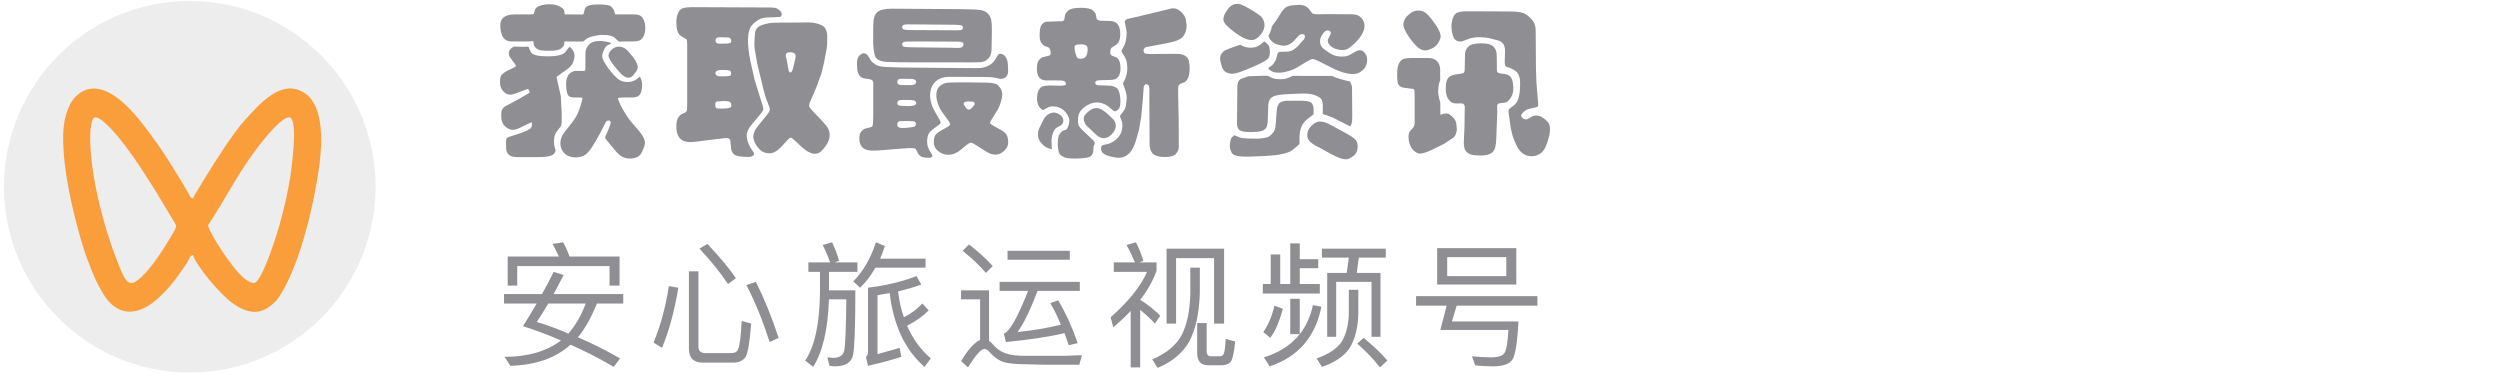
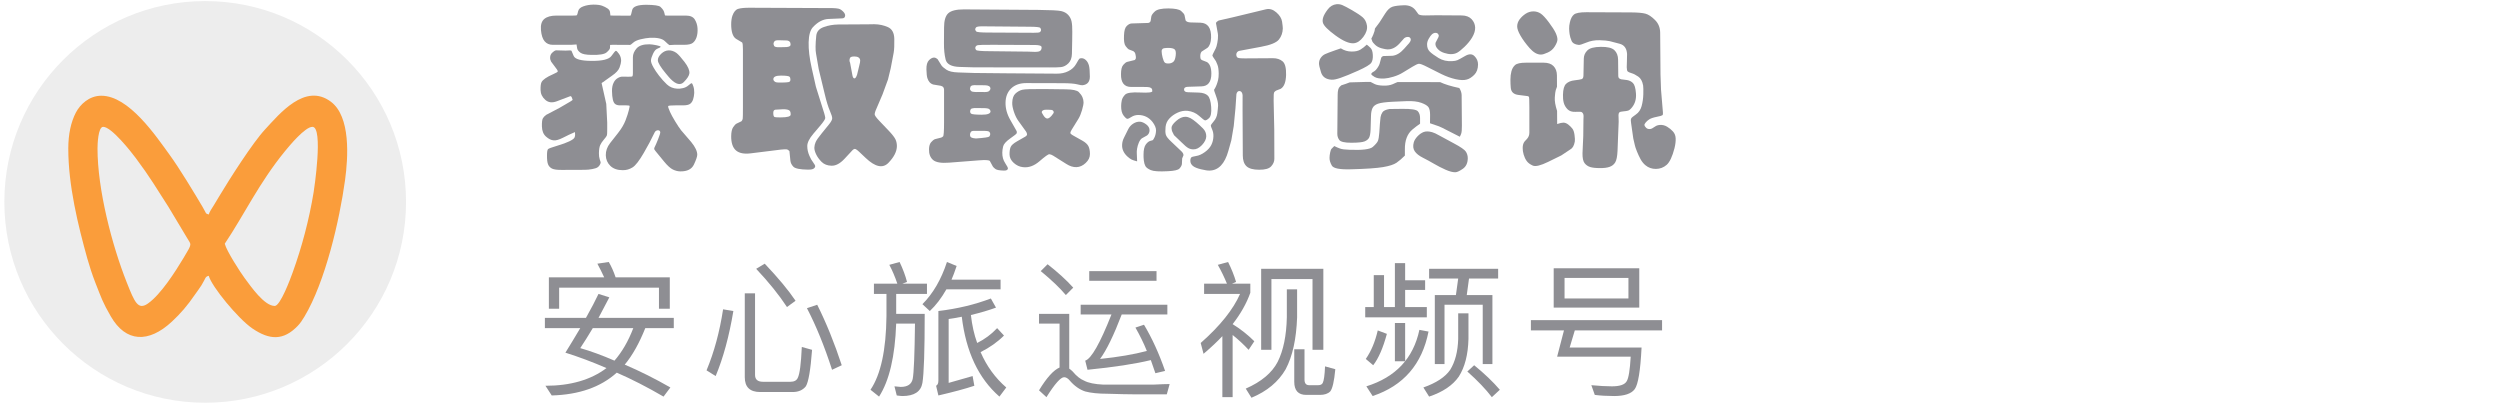
- <svg xmlns="http://www.w3.org/2000/svg" xml:space="preserve" width="400px" height="60px" version="1.1" style="shape-rendering:geometricPrecision; text-rendering:geometricPrecision; image-rendering:optimizeQuality; fill-rule:evenodd; clip-rule:evenodd" viewBox="0 0 400 60">
+ <svg xmlns="http://www.w3.org/2000/svg" xml:space="preserve" width="370" height="60" version="1.1" style="shape-rendering:geometricPrecision; text-rendering:geometricPrecision; image-rendering:optimizeQuality; fill-rule:evenodd; clip-rule:evenodd" viewBox="0 0 370 60">
  <g id="图层_x0020_1">
    <path class="fil0" d="M85.088 19.547c-0.606,0.262 -1.196,0.541 -1.772,0.838 -0.576,0.292 -1.034,0.424 -1.375,0.389 -0.366,-0.027 -0.742,-0.21 -1.13,-0.555 -0.389,-0.349 -0.589,-0.842 -0.607,-1.492 -0.017,-0.646 0.035,-1.061 0.158,-1.244 0.126,-0.184 0.279,-0.345 0.466,-0.48l1.956 -1.026 1.602 -0.934c0.244,-0.144 0.366,-0.24 0.362,-0.284 -0.004,-0.048 -0.044,-0.157 -0.114,-0.323 -0.074,-0.166 -0.157,-0.231 -0.248,-0.196l-1.995 0.755c-0.676,0.253 -1.24,0.183 -1.689,-0.218 -0.454,-0.402 -0.686,-0.886 -0.698,-1.454 -0.014,-0.563 0.034,-0.956 0.148,-1.17 0.092,-0.178 0.279,-0.366 0.563,-0.562 0.279,-0.193 0.655,-0.393 1.126,-0.599 0.467,-0.204 0.703,-0.344 0.707,-0.414 0.005,-0.074 -0.035,-0.175 -0.122,-0.301l-0.856 -1.152c-0.109,-0.206 -0.161,-0.402 -0.152,-0.59 0,-0.279 0.091,-0.515 0.279,-0.707 0.188,-0.192 0.38,-0.318 0.576,-0.38l1.432 0.04c0.519,-0.044 0.811,-0.035 0.873,0.026 0.013,0.026 0.122,0.279 0.323,0.759 0.2,0.485 1.078,0.729 2.627,0.738 1.628,0.018 2.619,-0.231 2.973,-0.738 0.357,-0.506 0.576,-0.759 0.658,-0.755 0.088,0.005 0.236,0.157 0.45,0.454 0.214,0.301 0.319,0.646 0.319,1.039 -0.009,0.253 -0.088,0.581 -0.236,0.982 -0.148,0.401 -0.519,0.803 -1.113,1.209 -0.594,0.406 -0.943,0.655 -1.048,0.746 -0.109,0.097 -0.218,0.175 -0.331,0.232 -0.118,0.061 -0.17,0.113 -0.162,0.153l0.026 0.091 0.664 2.955 0.139 2.759 0 0.999c0.009,0.493 -0.012,0.812 -0.074,0.96 -0.052,0.109 -0.196,0.301 -0.427,0.572 -0.236,0.275 -0.415,0.541 -0.533,0.803 -0.118,0.258 -0.183,0.659 -0.192,1.196 -0.009,0.358 0.035,0.663 0.122,0.925 0.092,0.262 0.136,0.415 0.136,0.467 -0.009,0.092 -0.053,0.21 -0.131,0.349 -0.074,0.144 -0.188,0.262 -0.332,0.358 -0.144,0.101 -0.406,0.184 -0.79,0.258 -0.384,0.074 -0.764,0.109 -1.139,0.109l-3.339 0.013c-0.699,0.009 -1.187,-0.057 -1.471,-0.196 -0.279,-0.144 -0.476,-0.354 -0.585,-0.629 -0.113,-0.275 -0.161,-0.716 -0.157,-1.309 0,-0.537 0.057,-0.856 0.161,-0.947 0.105,-0.096 0.555,-0.258 1.345,-0.494 0.785,-0.235 1.388,-0.453 1.807,-0.659 0.419,-0.205 0.668,-0.384 0.75,-0.536 0.079,-0.153 0.114,-0.324 0.096,-0.511l-0.026 -0.319zm5.727 -17.24l1.955 0.013c0.345,0.009 0.532,0.004 0.563,-0.018 0.035,-0.021 0.109,-0.292 0.227,-0.811 0.113,-0.52 0.812,-0.782 2.091,-0.782 1.191,0.009 1.89,0.114 2.095,0.31 0.205,0.197 0.349,0.363 0.427,0.502 0.083,0.144 0.14,0.301 0.175,0.476 0.035,0.175 0.061,0.271 0.083,0.288 0.022,0.017 0.174,0.022 0.467,0.022l2.632 0c0.633,0 1.065,0.197 1.305,0.589 0.24,0.393 0.375,0.829 0.401,1.305 0.031,0.476 -0.017,0.912 -0.144,1.305 -0.122,0.358 -0.301,0.633 -0.545,0.83 -0.24,0.196 -0.672,0.296 -1.284,0.296l-1.47 0 -0.716 0.04c-0.07,-0.018 -0.297,-0.214 -0.686,-0.59 -0.388,-0.375 -1.125,-0.536 -2.217,-0.488 -0.401,0.026 -0.855,0.1 -1.357,0.218 -0.502,0.122 -0.873,0.292 -1.113,0.51 -0.236,0.223 -0.397,0.332 -0.484,0.324l-2.445 -0.014c-0.314,0 -0.476,0.009 -0.484,0.026l-0.013 0.446c-0.018,0.161 -0.183,0.379 -0.507,0.654 -0.318,0.271 -1.047,0.393 -2.191,0.367 -0.842,-0.004 -1.405,-0.118 -1.689,-0.332 -0.279,-0.214 -0.436,-0.419 -0.471,-0.624l-0.092 -0.589 -0.803 0.052 -2.723 0c-0.502,0 -0.904,-0.174 -1.196,-0.519 -0.297,-0.345 -0.476,-0.899 -0.546,-1.668 -0.065,-0.768 0.1,-1.313 0.502,-1.645 0.397,-0.327 0.987,-0.493 1.763,-0.493l2.453 0c0.358,0 0.559,-0.017 0.603,-0.061 0.043,-0.044 0.104,-0.232 0.179,-0.572 0.078,-0.336 0.336,-0.58 0.781,-0.737 0.441,-0.162 0.938,-0.245 1.484,-0.254 0.563,0 0.986,0.057 1.279,0.162 0.288,0.105 0.55,0.236 0.777,0.384 0.231,0.148 0.362,0.327 0.397,0.532l0.065 0.537c0,0.004 0.158,0.009 0.472,0.009zm2.854 8.507l0 -2.327c0,-0.471 0.183,-0.912 0.55,-1.327 0.367,-0.41 0.991,-0.615 1.877,-0.606 0.284,0.008 0.624,0.052 1.026,0.135 0.397,0.079 0.615,0.153 0.65,0.218 0.035,0.061 -0.14,0.171 -0.524,0.323 -0.214,0.088 -0.41,0.328 -0.594,0.716 -0.183,0.393 -0.288,0.716 -0.31,0.96 -0.021,0.249 0.106,0.611 0.38,1.087 0.188,0.341 0.459,0.747 0.817,1.209 0.357,0.467 0.746,0.895 1.156,1.287 0.415,0.389 0.93,0.603 1.541,0.638 0.231,0.017 0.51,-0.009 0.833,-0.083 0.323,-0.074 0.607,-0.214 0.843,-0.428 0.24,-0.214 0.393,-0.31 0.463,-0.297 0.065,0.018 0.148,0.175 0.24,0.463 0.096,0.288 0.139,0.615 0.13,0.973 -0.017,0.341 -0.074,0.655 -0.166,0.952 -0.096,0.292 -0.244,0.515 -0.449,0.663 -0.205,0.149 -0.554,0.223 -1.047,0.223l-1.113 0c-0.651,0 -1.004,0.035 -1.07,0.096 -0.061,0.065 0.027,0.358 0.262,0.877 0.153,0.349 0.41,0.816 0.764,1.401 0.354,0.585 0.646,1.021 0.873,1.31l1.497 1.741c0.607,0.746 0.903,1.379 0.895,1.89 -0.009,0.292 -0.175,0.773 -0.498,1.453 -0.323,0.677 -0.986,1.013 -1.981,1.004 -0.376,0 -0.751,-0.091 -1.126,-0.275 -0.376,-0.183 -0.812,-0.58 -1.305,-1.183l-1.227 -1.497c-0.162,-0.187 -0.24,-0.323 -0.236,-0.41 0.005,-0.083 0.044,-0.201 0.127,-0.349 0.083,-0.153 0.231,-0.502 0.454,-1.056 0.222,-0.555 0.327,-0.899 0.318,-1.035 -0.026,-0.179 -0.139,-0.275 -0.344,-0.283 -0.066,0 -0.157,0.026 -0.275,0.078 -0.114,0.048 -0.275,0.314 -0.485,0.786 -0.209,0.471 -0.65,1.296 -1.322,2.466 -0.677,1.174 -1.236,1.898 -1.685,2.174 -0.445,0.279 -0.93,0.414 -1.449,0.405 -0.777,0 -1.384,-0.213 -1.824,-0.633 -0.437,-0.423 -0.664,-0.951 -0.677,-1.579 -0.013,-0.634 0.201,-1.227 0.633,-1.79l1.178 -1.497c0.511,-0.651 0.882,-1.275 1.113,-1.881 0.227,-0.603 0.389,-1.091 0.476,-1.463 0.092,-0.37 0.135,-0.589 0.131,-0.654 -0.004,-0.061 -0.17,-0.096 -0.493,-0.096l-0.934 0c-0.271,0 -0.498,-0.053 -0.672,-0.166 -0.175,-0.109 -0.301,-0.332 -0.385,-0.668 -0.078,-0.34 -0.122,-0.764 -0.13,-1.274 -0.009,-0.511 0.078,-0.943 0.266,-1.292 0.135,-0.271 0.327,-0.48 0.567,-0.624 0.245,-0.149 0.472,-0.223 0.686,-0.227 0.214,-0.005 0.506,0 0.881,0.013 0.375,0.013 0.585,-0.013 0.629,-0.074 0.043,-0.066 0.065,-0.223 0.065,-0.467zm3.693 -1.921c0,-0.305 0.165,-0.62 0.497,-0.938 0.336,-0.319 0.698,-0.485 1.096,-0.498 0.397,-0.013 0.781,0.114 1.156,0.376 0.284,0.214 0.681,0.663 1.205,1.344 0.519,0.681 0.755,1.239 0.715,1.671 -0.043,0.354 -0.318,0.782 -0.82,1.293 -0.502,0.514 -1.157,0.362 -1.955,-0.446 -0.096,-0.087 -0.332,-0.362 -0.716,-0.825 -0.384,-0.467 -0.681,-0.864 -0.882,-1.2 -0.205,-0.34 -0.305,-0.598 -0.296,-0.777z" fill="#8E8E93" />
    <path id="1" class="fil0" d="M120.852 13.153l1.135 3.618c0.087,0.288 0.135,0.515 0.152,0.677 0.018,0.161 -0.244,0.563 -0.79,1.204l-0.986 1.161c-0.589,0.699 -0.881,1.297 -0.886,1.786 -0.004,0.488 0.101,0.981 0.323,1.475 0.153,0.366 0.336,0.689 0.55,0.964 0.214,0.28 0.314,0.476 0.297,0.599 -0.07,0.331 -0.419,0.488 -1.052,0.471 -1.183,-0.018 -1.908,-0.162 -2.174,-0.433 -0.262,-0.274 -0.41,-0.571 -0.445,-0.898l-0.14 -1.419c-0.139,-0.153 -0.279,-0.236 -0.432,-0.253 -0.148,-0.018 -0.423,-0.005 -0.824,0.035l-4.435 0.55c-0.991,0.131 -1.728,-0.009 -2.213,-0.419 -0.484,-0.411 -0.724,-1.118 -0.716,-2.126 0.009,-0.602 0.105,-1.043 0.288,-1.313 0.184,-0.276 0.35,-0.454 0.507,-0.538l0.728 -0.349c0.101,-0.109 0.162,-0.235 0.184,-0.379 0.022,-0.149 0.03,-0.694 0.03,-1.637l0 -8.646c0,-0.546 -0.034,-0.877 -0.113,-0.995l-0.921 -0.55c-0.24,-0.162 -0.415,-0.428 -0.532,-0.795 -0.114,-0.366 -0.171,-0.807 -0.171,-1.322 0,-0.515 0.062,-0.947 0.179,-1.288 0.205,-0.576 0.494,-0.921 0.869,-1.026 0.375,-0.109 0.917,-0.161 1.624,-0.161l12.316 0.052c0.376,0.009 0.668,0.035 0.886,0.083 0.219,0.044 0.441,0.184 0.673,0.406 0.231,0.227 0.336,0.441 0.318,0.646 -0.026,0.249 -0.166,0.375 -0.419,0.384l-2.086 0.092c-0.358,0.017 -0.729,0.118 -1.104,0.305 -0.38,0.188 -0.768,0.489 -1.161,0.908 -0.389,0.419 -0.603,1.161 -0.633,2.23 -0.026,1.07 0.122,2.345 0.454,3.82l0.615 2.736 0.105 0.345zm-6.407 3.632c0.008,0.322 0.078,0.506 0.218,0.541 0.135,0.039 0.436,0.056 0.903,0.048 0.965,0 1.449,-0.14 1.454,-0.411 0.004,-0.274 -0.044,-0.467 -0.149,-0.576 -0.152,-0.152 -0.484,-0.227 -0.995,-0.218 -0.519,0.018 -0.894,0.039 -1.121,0.066 -0.223,0.026 -0.328,0.209 -0.31,0.55zm0.013 -5.09c-0.009,0.035 0,0.092 0.03,0.179 0.031,0.083 0.109,0.166 0.245,0.249 0.131,0.083 0.454,0.114 0.964,0.096 0.511,-0.009 0.851,-0.03 1.022,-0.07 0.17,-0.039 0.257,-0.152 0.262,-0.345 0.004,-0.192 -0.035,-0.34 -0.123,-0.44 -0.1,-0.114 -0.524,-0.171 -1.266,-0.175 -0.741,-0.004 -1.117,0.166 -1.134,0.506zm0.022 -5.229c-0.005,0.057 0.021,0.166 0.087,0.319 0.061,0.153 0.34,0.223 0.833,0.205l1.013 -0.026c0.393,-0.035 0.589,-0.148 0.594,-0.345 0.004,-0.196 -0.04,-0.345 -0.136,-0.449 -0.126,-0.127 -0.301,-0.188 -0.528,-0.184 -0.227,0.005 -0.55,-0.004 -0.964,-0.026 -0.419,-0.022 -0.672,0.031 -0.764,0.162 -0.087,0.126 -0.135,0.24 -0.135,0.344zm16.14 7.49l-1.039 2.431c-0.065,0.162 -0.109,0.328 -0.131,0.498 -0.022,0.17 0.227,0.524 0.747,1.06l1.37 1.436c0.511,0.546 0.834,0.965 0.969,1.258 0.135,0.296 0.205,0.624 0.205,0.99 -0.009,0.795 -0.428,1.619 -1.257,2.475 -0.834,0.855 -1.955,0.611 -3.37,-0.733l-0.96 -0.908c-0.323,-0.301 -0.545,-0.441 -0.659,-0.424 -0.113,0.018 -0.218,0.079 -0.314,0.179l-1.213 1.305c-0.642,0.681 -1.27,1.017 -1.894,1.004 -0.62,-0.013 -1.118,-0.205 -1.485,-0.576 -0.366,-0.371 -0.637,-0.751 -0.816,-1.139 -0.179,-0.388 -0.261,-0.716 -0.248,-0.982 0.013,-0.271 0.078,-0.541 0.196,-0.812 0.122,-0.275 0.415,-0.698 0.882,-1.266l1.1 -1.357c0.301,-0.375 0.453,-0.663 0.462,-0.869 0.009,-0.205 -0.109,-0.585 -0.353,-1.143 -0.24,-0.559 -0.489,-1.353 -0.733,-2.388l-0.908 -3.757 -0.398 -2.301c-0.052,-0.257 -0.074,-0.606 -0.069,-1.043 0.004,-0.44 0.039,-0.969 0.1,-1.593 0.065,-0.624 0.432,-1.056 1.109,-1.296 0.672,-0.245 1.401,-0.371 2.186,-0.38l4.387 -0.026 0.763 -0.013c0.044,0 0.105,0 0.179,0 0.699,0.009 1.358,0.153 1.978,0.423 0.619,0.275 0.934,0.856 0.951,1.755 0.017,0.894 -0.013,1.562 -0.087,2.003l-0.437 2.305 -0.41 1.689 -0.803 2.195zm-4.81 -4.679l0.345 1.855c0.052,0.297 0.148,0.459 0.288,0.472 0.14,0.017 0.275,-0.166 0.406,-0.55l0.305 -1.266c0.118,-0.432 0.171,-0.729 0.153,-0.882 -0.052,-0.367 -0.345,-0.55 -0.882,-0.55 -0.34,0.009 -0.541,0.07 -0.602,0.188 -0.061,0.113 -0.092,0.227 -0.096,0.336 -0.004,0.113 0.009,0.205 0.031,0.275 0.026,0.074 0.043,0.114 0.052,0.122z" fill="#8E8E93" />
    <path id="2" class="fil0" d="M148.89 10.848l7.516 0.053c0.633,0.009 1.205,-0.113 1.715,-0.371 0.511,-0.253 0.895,-0.611 1.153,-1.074 0.253,-0.458 0.414,-0.715 0.475,-0.768 0.066,-0.048 0.184,-0.074 0.354,-0.074 0.222,0.009 0.432,0.109 0.628,0.301 0.197,0.192 0.336,0.445 0.428,0.764 0.088,0.323 0.136,0.869 0.14,1.645 0.004,0.777 -0.358,1.205 -1.083,1.292 -0.109,0.018 -0.371,-0.031 -0.785,-0.135 -0.411,-0.105 -1.126,-0.166 -2.139,-0.17l-5.412 -0.014c-0.93,0 -1.667,0.258 -2.213,0.778 -0.546,0.519 -0.829,1.217 -0.847,2.09 -0.021,0.873 0.219,1.746 0.721,2.615l0.894 1.575c0.035,0.066 0.053,0.135 0.057,0.205 0.004,0.066 -0.017,0.149 -0.07,0.24 -0.026,0.044 -0.336,0.28 -0.938,0.712 -0.603,0.432 -0.943,0.82 -1.022,1.17 -0.082,0.349 -0.122,0.65 -0.122,0.908 -0.008,0.597 0.136,1.117 0.432,1.557 0.301,0.446 0.433,0.721 0.397,0.834 -0.065,0.196 -0.27,0.284 -0.61,0.266 -0.625,-0.017 -1.031,-0.091 -1.223,-0.226 -0.192,-0.14 -0.322,-0.262 -0.392,-0.372l-0.459 -0.846c-0.17,-0.118 -0.698,-0.144 -1.584,-0.074l-4.426 0.344c-1.161,0.092 -1.951,-0.035 -2.374,-0.392 -0.419,-0.354 -0.624,-0.887 -0.607,-1.602 0.009,-0.446 0.109,-0.782 0.297,-1.013 0.188,-0.227 0.384,-0.389 0.585,-0.471l0.921 -0.232c0.087,-0.034 0.179,-0.091 0.275,-0.17 0.1,-0.083 0.148,-0.781 0.148,-2.091l0 -2.496c0,-1.388 0,-2.165 0,-2.331 0,-0.166 -0.048,-0.301 -0.14,-0.406 -0.078,-0.074 -0.2,-0.135 -0.37,-0.178l-1.087 -0.18c-0.232,-0.074 -0.415,-0.192 -0.55,-0.349 -0.136,-0.157 -0.244,-0.358 -0.319,-0.593 -0.079,-0.24 -0.127,-0.677 -0.144,-1.305 -0.013,-0.633 0.113,-1.083 0.384,-1.358 0.275,-0.27 0.533,-0.401 0.781,-0.384 0.171,0.017 0.332,0.096 0.485,0.231l0.589 0.948c0.113,0.161 0.349,0.366 0.712,0.611 0.362,0.248 0.947,0.384 1.758,0.41l2.314 0.078 4.757 0.048zm-3.299 8.52l-1.458 0c-0.223,0 -0.371,0.053 -0.45,0.166 -0.074,0.109 -0.117,0.24 -0.126,0.397 -0.009,0.153 0.039,0.275 0.139,0.371 0.053,0.057 0.175,0.105 0.367,0.144 0.192,0.039 0.319,0.053 0.375,0.048 1.227,-0.087 1.886,-0.183 1.977,-0.288 0.088,-0.109 0.136,-0.227 0.14,-0.353 0.005,-0.127 -0.039,-0.24 -0.135,-0.341 -0.092,-0.096 -0.371,-0.144 -0.829,-0.144zm-2.021 -6.307c-0.009,0.018 -0.013,0.066 -0.009,0.136 0.005,0.074 0.065,0.17 0.179,0.288 0.118,0.118 0.563,0.161 1.34,0.126l0.65 0.013c0.349,0 0.581,-0.056 0.69,-0.179 0.113,-0.117 0.166,-0.231 0.166,-0.344 -0.018,-0.314 -0.293,-0.476 -0.829,-0.485 -0.018,0 -0.044,0 -0.079,0.005 -0.031,0.004 -0.057,0.004 -0.074,-0.005l-1.406 -0.013c-0.222,0.009 -0.375,0.044 -0.462,0.109 -0.088,0.061 -0.14,0.179 -0.166,0.349zm0.013 3.378c-0.017,0.154 0.026,0.28 0.135,0.376 0.105,0.1 0.616,0.153 1.528,0.162 0.912,0.008 1.362,-0.162 1.353,-0.511 -0.009,-0.096 -0.061,-0.192 -0.166,-0.297 -0.1,-0.1 -0.367,-0.157 -0.79,-0.166l-1.436 -0.013c-0.288,0.026 -0.463,0.083 -0.524,0.166 -0.057,0.087 -0.091,0.179 -0.1,0.283zm0.576 -6.472l-2.126 -0.061c-1.217,-0.035 -1.911,-0.402 -2.081,-1.096 -0.171,-0.694 -0.254,-1.492 -0.245,-2.396l0.013 -2.326c0,-1.043 0.21,-1.75 0.629,-2.13 0.414,-0.38 1.182,-0.568 2.3,-0.568l10.972 0.075c1.847,0.017 2.99,0.074 3.427,0.174 0.432,0.096 0.781,0.288 1.043,0.567 0.257,0.284 0.427,0.607 0.502,0.978 0.078,0.371 0.113,0.891 0.105,1.554l-0.014 1.305 -0.039 1.929c-0.017,0.607 -0.192,1.074 -0.524,1.401 -0.331,0.328 -0.702,0.515 -1.104,0.559 -0.406,0.039 -0.947,0.057 -1.619,0.048l-11.239 -0.013zm2.248 -2.392l5.744 0.066c0.187,0.008 0.502,0.021 0.951,0.034 0.449,0.009 0.738,-0.043 0.869,-0.17 0.135,-0.122 0.196,-0.292 0.187,-0.511 -0.008,-0.218 -0.327,-0.327 -0.96,-0.336l-6.268 -0.026c-1.335,0 -2.073,0.018 -2.208,0.048 -0.14,0.035 -0.236,0.088 -0.288,0.162 -0.057,0.074 -0.087,0.157 -0.092,0.257 -0.004,0.096 0.04,0.201 0.131,0.306 0.088,0.105 0.734,0.166 1.934,0.17zm-0.114 -2.758l6.687 0.034c0.537,0.009 0.855,-0.03 0.951,-0.117 0.101,-0.092 0.149,-0.192 0.144,-0.301 -0.004,-0.114 -0.048,-0.214 -0.122,-0.315 -0.078,-0.096 -0.572,-0.153 -1.484,-0.161l-7.097 -0.061c-0.528,0 -0.833,0.052 -0.921,0.165 -0.083,0.11 -0.126,0.21 -0.122,0.293 0.005,0.087 0.057,0.183 0.153,0.297 0.1,0.109 0.703,0.166 1.811,0.166zm4.26 16.083l1.161 -0.663c0.196,-0.109 0.292,-0.232 0.288,-0.358 -0.004,-0.127 -0.052,-0.266 -0.148,-0.41l-1.1 -1.524c-0.271,-0.366 -0.502,-0.824 -0.69,-1.383 -0.187,-0.559 -0.27,-1.017 -0.253,-1.375 0.018,-0.624 0.179,-1.074 0.485,-1.349 0.305,-0.279 0.637,-0.462 0.99,-0.55 0.354,-0.091 1.449,-0.126 3.283,-0.109l3.168 0.04c1.021,0.013 1.663,0.152 1.921,0.405 0.253,0.258 0.436,0.507 0.541,0.756 0.105,0.248 0.161,0.497 0.166,0.75 0.004,0.249 -0.07,0.637 -0.223,1.161 -0.153,0.524 -0.327,0.947 -0.524,1.275l-1.012 1.636c-0.127,0.21 -0.192,0.371 -0.197,0.472 -0.004,0.1 0.175,0.253 0.541,0.449l1.231 0.69c0.441,0.244 0.738,0.515 0.895,0.803 0.153,0.292 0.231,0.681 0.236,1.17 0.004,0.493 -0.205,0.934 -0.629,1.331 -0.419,0.397 -0.873,0.602 -1.361,0.62 -0.485,0.017 -0.987,-0.14 -1.506,-0.472l-1.947 -1.226c-0.213,-0.131 -0.397,-0.201 -0.563,-0.214 -0.161,-0.013 -0.646,0.332 -1.449,1.03 -0.807,0.698 -1.632,0.995 -2.475,0.882 -0.484,-0.052 -0.934,-0.258 -1.344,-0.624 -0.406,-0.367 -0.615,-0.782 -0.624,-1.235 -0.009,-0.459 0.043,-0.826 0.153,-1.1 0.109,-0.28 0.44,-0.568 0.986,-0.878zm3.618 -4.307c-0.008,0.034 0.075,0.192 0.254,0.48 0.179,0.283 0.357,0.44 0.536,0.466 0.179,0.027 0.397,-0.104 0.655,-0.392 0.253,-0.284 0.367,-0.476 0.336,-0.581 -0.026,-0.1 -0.083,-0.183 -0.157,-0.244 -0.079,-0.048 -0.245,-0.075 -0.502,-0.075l-0.419 -0.012c-0.436,0 -0.672,0.117 -0.703,0.358z" fill="#8E8E93" />
    <path id="3" class="fil0" d="M169.243 12.869l-1.829 0c-1.03,0 -1.532,-0.637 -1.506,-1.916 0.004,-0.65 0.113,-1.095 0.323,-1.335 0.209,-0.245 0.401,-0.397 0.571,-0.454l1.148 -0.284c0.105,-0.1 0.158,-0.196 0.162,-0.288 0.004,-0.087 0,-0.17 -0.009,-0.249 -0.039,-0.305 -0.096,-0.497 -0.157,-0.576 -0.065,-0.074 -0.131,-0.14 -0.201,-0.192l-0.689 -0.266c-0.11,-0.061 -0.266,-0.223 -0.467,-0.493 -0.201,-0.266 -0.28,-0.804 -0.236,-1.602 0.026,-0.685 0.161,-1.144 0.41,-1.375 0.245,-0.236 0.485,-0.358 0.716,-0.367l2.405 -0.074c0.109,0 0.196,-0.03 0.262,-0.087 0.061,-0.053 0.113,-0.114 0.144,-0.183l0.105 -0.69c0.043,-0.214 0.222,-0.467 0.537,-0.755 0.314,-0.288 0.977,-0.437 1.981,-0.437 0.982,0.009 1.611,0.136 1.894,0.38 0.279,0.24 0.445,0.445 0.498,0.607l0.166 0.794c0.126,0.188 0.379,0.284 0.755,0.293l1.431 0.039c1.091,0.035 1.62,0.772 1.585,2.221 -0.026,0.712 -0.206,1.21 -0.537,1.498l-0.869 0.563c-0.144,0.178 -0.209,0.427 -0.192,0.742 0,0.187 0.031,0.314 0.088,0.384 0.061,0.07 0.135,0.118 0.218,0.152l0.69 0.271c0.427,0.271 0.641,0.847 0.641,1.724 -0.009,1.218 -0.493,1.842 -1.458,1.868l-2.034 0.065c-0.375,0.014 -0.558,0.153 -0.549,0.406 0,0.258 0.196,0.389 0.589,0.398l1.61 0.052c0.598,0.026 1.035,0.175 1.309,0.445 0.28,0.275 0.446,0.834 0.507,1.685 0.061,0.847 -0.044,1.397 -0.315,1.65 -0.266,0.249 -0.475,0.358 -0.619,0.323 -0.083,-0.009 -0.367,-0.223 -0.842,-0.651 -0.481,-0.427 -1.052,-0.676 -1.729,-0.755 -0.493,-0.043 -0.982,0.048 -1.462,0.271 -0.48,0.218 -0.886,0.506 -1.213,0.86 -0.332,0.353 -0.52,0.772 -0.572,1.253 -0.048,0.484 -0.04,0.859 0.035,1.134 0.069,0.271 0.349,0.629 0.833,1.074l1.484 1.405c0.214,0.214 0.315,0.411 0.297,0.589l-0.192 0.459 -0.039 0.846c-0.035,0.21 -0.153,0.428 -0.358,0.651 -0.205,0.223 -0.781,0.353 -1.728,0.397 -1.271,0.07 -2.113,0.013 -2.523,-0.166 -0.415,-0.179 -0.677,-0.38 -0.795,-0.594 -0.113,-0.218 -0.192,-0.493 -0.231,-0.824 -0.035,-0.336 -0.052,-0.625 -0.043,-0.873 0,-0.69 0.113,-1.187 0.331,-1.489 0.223,-0.301 0.445,-0.484 0.668,-0.541l0.332 -0.091c0.091,-0.053 0.2,-0.214 0.318,-0.485 0.118,-0.275 0.188,-0.593 0.201,-0.96 0.009,-0.367 -0.161,-0.79 -0.519,-1.266 -0.546,-0.689 -1.257,-1.034 -2.135,-1.034 -0.366,0.009 -0.694,0.105 -0.982,0.288 -0.283,0.183 -0.484,0.279 -0.598,0.283 -0.117,0.009 -0.301,-0.148 -0.558,-0.471 -0.253,-0.323 -0.38,-0.803 -0.371,-1.431 0,-0.275 0.035,-0.555 0.096,-0.843 0.065,-0.292 0.231,-0.572 0.493,-0.838 0.266,-0.27 0.999,-0.375 2.208,-0.314 1.205,0.061 1.812,-0.009 1.816,-0.197 0.005,-0.192 -0.039,-0.331 -0.122,-0.418 -0.096,-0.075 -0.197,-0.127 -0.31,-0.158 -0.109,-0.03 -0.397,-0.048 -0.868,-0.048zm3.736 -5.778c-0.529,0 -0.838,0.048 -0.921,0.148 -0.088,0.096 -0.131,0.188 -0.136,0.275 -0.004,0.083 -0.004,0.131 0.005,0.14 0,0.222 0.052,0.519 0.148,0.895 0.1,0.375 0.205,0.615 0.319,0.715 0.117,0.105 0.314,0.144 0.597,0.131 0.236,-0.009 0.45,-0.083 0.638,-0.227 0.188,-0.139 0.31,-0.449 0.371,-0.925 0.061,-0.48 0.009,-0.786 -0.149,-0.93 -0.157,-0.139 -0.449,-0.214 -0.872,-0.222zm-4.684 16.79c-0.349,-0.087 -0.619,-0.174 -0.811,-0.262 -0.192,-0.091 -0.415,-0.257 -0.673,-0.497 -0.253,-0.244 -0.445,-0.506 -0.571,-0.79 -0.131,-0.28 -0.184,-0.594 -0.166,-0.939 0.017,-0.344 0.109,-0.685 0.279,-1.016l0.615 -1.24c0.171,-0.349 0.42,-0.629 0.747,-0.838 0.327,-0.209 0.668,-0.306 1.017,-0.288 0.288,0.026 0.593,0.161 0.912,0.401 0.323,0.245 0.484,0.528 0.489,0.852 0.004,0.322 -0.118,0.584 -0.367,0.781l-0.763 0.423c-0.184,0.135 -0.332,0.349 -0.459,0.646 -0.122,0.293 -0.205,0.585 -0.253,0.873 -0.048,0.293 -0.061,0.524 -0.044,0.703l0.048 1.191zm5.46 -3.876l-0.266 -0.536c-0.044,-0.075 -0.078,-0.249 -0.104,-0.515 -0.022,-0.271 0.2,-0.62 0.68,-1.044 0.476,-0.427 0.943,-0.637 1.393,-0.628 0.248,0.009 0.493,0.079 0.742,0.209 0.248,0.136 0.537,0.341 0.864,0.616 0.327,0.279 0.655,0.576 0.977,0.903 0.323,0.323 0.485,0.712 0.485,1.161 -0.009,0.428 -0.223,0.86 -0.637,1.301 -0.419,0.436 -0.847,0.65 -1.279,0.633 -0.266,0 -0.511,-0.066 -0.738,-0.188 -0.227,-0.122 -0.541,-0.388 -0.951,-0.798l-1.166 -1.114zm8.481 0.756l-0.437 1.562c-0.536,1.925 -1.466,2.898 -2.789,2.924 -0.262,0.009 -0.68,-0.052 -1.252,-0.192 -0.572,-0.135 -0.973,-0.301 -1.209,-0.497 -0.232,-0.197 -0.358,-0.424 -0.376,-0.685 -0.017,-0.258 0.031,-0.454 0.14,-0.581 0.061,-0.065 0.301,-0.135 0.716,-0.205 0.419,-0.065 0.847,-0.257 1.287,-0.576 0.437,-0.315 0.756,-0.664 0.952,-1.048 0.196,-0.384 0.301,-0.807 0.318,-1.278 0.009,-0.385 -0.052,-0.729 -0.192,-1.035 -0.135,-0.306 -0.2,-0.498 -0.192,-0.576 0.009,-0.083 0.158,-0.292 0.441,-0.629 0.288,-0.331 0.459,-0.724 0.52,-1.174 0.061,-0.454 0.1,-0.833 0.113,-1.152 0.009,-0.367 -0.091,-0.838 -0.305,-1.419 -0.214,-0.58 -0.31,-0.881 -0.293,-0.907 0.009,-0.018 0.053,-0.092 0.136,-0.223 0.078,-0.131 0.161,-0.31 0.248,-0.533 0.083,-0.222 0.157,-0.453 0.214,-0.693 0.061,-0.245 0.092,-0.563 0.092,-0.956 -0.009,-0.581 -0.07,-1.008 -0.179,-1.283 -0.109,-0.28 -0.188,-0.459 -0.231,-0.546l-0.42 -0.624c-0.052,-0.07 -0.087,-0.136 -0.104,-0.201 -0.018,-0.061 0.148,-0.423 0.497,-1.078 0.079,-0.153 0.157,-0.423 0.232,-0.812 0.078,-0.388 0.113,-0.759 0.104,-1.108 -0.008,-0.101 -0.017,-0.192 -0.026,-0.267l-0.283 -1.584c0.069,-0.122 0.2,-0.236 0.397,-0.345l2.086 -0.476 3.13 -0.755 1.78 -0.432c0.537,-0.131 1.052,0.022 1.545,0.454 0.493,0.428 0.777,0.886 0.851,1.375 0.07,0.485 0.109,0.816 0.109,0.995 -0.017,0.642 -0.209,1.192 -0.576,1.65 -0.366,0.458 -1.248,0.821 -2.645,1.074l-3.225 0.602c-0.126,0.026 -0.232,0.092 -0.318,0.196 -0.084,0.11 -0.127,0.236 -0.123,0.393 0.005,0.153 0.053,0.279 0.149,0.38 0.091,0.105 0.493,0.153 1.2,0.144l4.094 -0.026c0.571,0 1.043,0.157 1.414,0.467 0.366,0.31 0.541,0.986 0.515,2.025 -0.035,1.056 -0.297,1.737 -0.794,2.034l-0.677 0.266c-0.091,0.053 -0.183,0.122 -0.266,0.214 -0.087,0.087 -0.123,0.515 -0.105,1.283l0.092 4.299 0.013 4.308c0,0.393 -0.157,0.76 -0.467,1.105 -0.31,0.344 -0.908,0.514 -1.785,0.506 -0.886,0 -1.511,-0.175 -1.873,-0.52 -0.362,-0.344 -0.545,-0.877 -0.545,-1.601l-0.035 -6.613c-0.009,-1.065 -0.009,-1.715 0.004,-1.942 0.013,-0.231 0.005,-0.415 -0.03,-0.55 -0.079,-0.284 -0.232,-0.423 -0.463,-0.423 -0.205,0.008 -0.345,0.157 -0.419,0.449l-0.144 2.121 -0.253 2.61 -0.358 2.109z" fill="#8E8E93" />
    <path id="4" class="fil0" d="M198.446 7.156c0.493,0.314 1.021,0.471 1.584,0.471 0.537,0.009 0.969,-0.082 1.292,-0.275 0.323,-0.192 0.646,-0.44 0.96,-0.746 0.162,0.118 0.346,0.28 0.55,0.48 0.206,0.201 0.319,0.55 0.345,1.048 0.027,0.497 -0.048,0.881 -0.218,1.143 -0.179,0.284 -0.829,0.672 -1.951,1.179 -1.117,0.502 -1.986,0.855 -2.601,1.065 -0.611,0.209 -1.056,0.301 -1.332,0.275 -0.824,-0.048 -1.344,-0.411 -1.558,-1.078 -0.213,-0.672 -0.314,-1.122 -0.305,-1.349 0.009,-0.31 0.096,-0.58 0.266,-0.82 0.17,-0.241 0.384,-0.42 0.633,-0.538 0.253,-0.117 0.772,-0.314 1.554,-0.589l0.781 -0.266zm5.05 -2.942l0.677 -0.908 0.833 -1.304c0.349,-0.555 0.716,-0.891 1.091,-1.009 0.38,-0.122 0.947,-0.192 1.702,-0.214 0.756,-0.017 1.327,0.236 1.72,0.764l0.41 0.563c0.153,0.127 0.502,0.188 1.048,0.179l1.65 -0.026 3.71 0.026c0.628,0.009 1.113,0.188 1.449,0.541 0.336,0.354 0.514,0.764 0.536,1.227 0.022,0.467 -0.135,0.978 -0.466,1.527 -0.289,0.472 -0.664,0.922 -1.118,1.358 -0.458,0.436 -0.816,0.724 -1.082,0.864 -0.262,0.14 -0.568,0.209 -0.908,0.209 -0.271,0.009 -0.607,-0.052 -1.008,-0.178 -0.402,-0.127 -0.725,-0.328 -0.965,-0.594 -0.244,-0.271 -0.354,-0.537 -0.327,-0.799 0,-0.044 0.009,-0.092 0.026,-0.14l0.423 -0.82c0.022,-0.07 0.04,-0.135 0.044,-0.196 0.004,-0.066 -0.035,-0.153 -0.109,-0.258 -0.079,-0.105 -0.201,-0.161 -0.371,-0.166 -0.17,-0.004 -0.345,0.066 -0.524,0.21 -0.153,0.139 -0.314,0.358 -0.489,0.668 -0.17,0.305 -0.248,0.589 -0.24,0.855 0,0.437 0.136,0.786 0.402,1.048 0.27,0.266 0.698,0.576 1.292,0.942 0.593,0.362 1.274,0.515 2.038,0.463 0.318,-0.013 0.567,-0.061 0.751,-0.14 0.183,-0.074 0.563,-0.283 1.143,-0.619 0.581,-0.336 1.043,-0.332 1.392,0.021 0.35,0.349 0.524,0.76 0.524,1.24 -0.008,0.654 -0.196,1.165 -0.567,1.532 -0.371,0.366 -0.733,0.598 -1.091,0.689 -0.411,0.123 -0.961,0.105 -1.65,-0.048 -0.694,-0.152 -1.401,-0.41 -2.126,-0.763 -0.724,-0.354 -1.418,-0.703 -2.082,-1.048 -0.668,-0.345 -1.091,-0.502 -1.278,-0.467 -0.188,0.035 -0.489,0.175 -0.895,0.423l-1.432 0.869c-0.41,0.257 -0.881,0.463 -1.409,0.62 -0.529,0.157 -0.956,0.244 -1.293,0.262 -0.654,0.043 -1.152,-0.031 -1.488,-0.227 -0.336,-0.197 -0.502,-0.345 -0.493,-0.437 0,-0.069 0.061,-0.148 0.179,-0.244l0.297 -0.179c0.135,-0.083 0.279,-0.24 0.432,-0.467 0.153,-0.223 0.262,-0.423 0.319,-0.594l0.257 -0.947c0.061,-0.109 0.157,-0.187 0.293,-0.227l1.344 -0.039c0.607,-0.061 1.196,-0.415 1.763,-1.061l0.463 -0.523c0.384,-0.384 0.55,-0.681 0.497,-0.886 -0.052,-0.206 -0.183,-0.31 -0.401,-0.319 -0.218,-0.009 -0.411,0.061 -0.581,0.205l-0.72 0.808c-0.546,0.576 -1.13,0.855 -1.763,0.829 -0.153,0 -0.428,-0.053 -0.825,-0.153 -0.397,-0.105 -0.725,-0.279 -0.982,-0.524 -0.262,-0.248 -0.41,-0.44 -0.441,-0.576l-0.118 -0.345c0.105,-0.179 0.205,-0.388 0.301,-0.628 0.096,-0.236 0.157,-0.406 0.175,-0.498l0.061 -0.371zm12.483 8.813c0.218,0.349 0.336,0.698 0.344,1.047l0.036 4.487c0,0.266 -0.009,0.523 -0.022,0.781 -0.018,0.253 -0.066,0.454 -0.144,0.602l-0.14 0.293c-0.41,-0.197 -0.978,-0.485 -1.711,-0.869 -0.733,-0.384 -1.2,-0.611 -1.397,-0.68l-1.305 -0.446 0.013 -1.239c0,-0.52 -0.078,-0.9 -0.235,-1.135 -0.158,-0.231 -0.515,-0.45 -1.065,-0.65 -0.555,-0.201 -1.284,-0.284 -2.187,-0.249l-2.008 0.087c-1.082,0.052 -1.824,0.153 -2.226,0.297 -0.401,0.144 -0.667,0.362 -0.807,0.659 -0.135,0.292 -0.209,0.672 -0.218,1.143l-0.061 2.047c-0.026,0.577 -0.105,0.978 -0.232,1.201 -0.126,0.222 -0.349,0.397 -0.659,0.524 -0.31,0.126 -0.96,0.196 -1.951,0.2 -0.986,0 -1.584,-0.135 -1.789,-0.41 -0.205,-0.28 -0.301,-0.594 -0.293,-0.952l0.053 -5.691c0,-0.65 0.105,-1.061 0.318,-1.239l0.219 -0.206c0.519,-0.161 0.934,-0.31 1.239,-0.436 1.192,-0.044 1.982,-0.066 2.366,-0.066l0.729 0c0.126,0.07 0.327,0.175 0.602,0.31 0.271,0.136 0.689,0.214 1.253,0.236 0.563,0.022 1.043,-0.052 1.444,-0.223l0.358 -0.165 0.345 -0.144 5.844 0.012 0.445 0c0.681,0.328 1.628,0.616 2.842,0.874zm-0.563 12.465c-0.376,0.017 -0.869,-0.109 -1.471,-0.375 -0.607,-0.271 -1.183,-0.564 -1.728,-0.886 -0.546,-0.319 -1.092,-0.616 -1.642,-0.895 -0.55,-0.275 -0.947,-0.59 -1.191,-0.943 -0.24,-0.354 -0.293,-0.799 -0.144,-1.327 0.074,-0.279 0.257,-0.572 0.541,-0.881 0.288,-0.306 0.593,-0.52 0.921,-0.647 0.327,-0.122 0.742,-0.117 1.248,0.022 0.288,0.083 0.629,0.24 1.021,0.467 0.393,0.223 1.109,0.612 2.148,1.161 1.043,0.55 1.654,0.974 1.837,1.266 0.184,0.297 0.275,0.616 0.275,0.965 -0.008,0.711 -0.253,1.23 -0.728,1.562 -0.481,0.332 -0.843,0.502 -1.087,0.511zm-17.943 -3.876c0.292,0.148 0.576,0.271 0.859,0.371 0.28,0.105 0.747,0.161 1.393,0.179 1.903,0.078 3.055,-0.066 3.457,-0.428 0.406,-0.362 0.654,-0.659 0.75,-0.886 0.092,-0.231 0.162,-0.637 0.205,-1.217l0.088 -1.319c0.026,-0.388 0.056,-0.715 0.096,-0.977 0.039,-0.258 0.135,-0.502 0.288,-0.729 0.153,-0.223 0.493,-0.384 1.026,-0.476 0.004,0 0.654,-0.009 1.942,-0.022 1.288,-0.013 2.042,0.105 2.261,0.354 0.222,0.244 0.331,0.58 0.331,1.008l0 0.834c-0.371,0.253 -0.75,0.541 -1.13,0.86 -0.38,0.322 -0.664,0.724 -0.851,1.217 -0.188,0.489 -0.275,1.07 -0.266,1.746l0 0.895c-0.428,0.432 -0.838,0.785 -1.236,1.06 -0.397,0.271 -1.065,0.489 -2.007,0.647 -0.943,0.156 -2.51,0.266 -4.71,0.322 -1.671,0.053 -2.623,-0.13 -2.858,-0.55 -0.236,-0.414 -0.35,-0.798 -0.341,-1.147 0,-0.223 0.031,-0.485 0.092,-0.786 0.057,-0.306 0.139,-0.498 0.24,-0.585l0.371 -0.371zm-1.685 -18.27c-0.061,-0.214 -0.048,-0.472 0.044,-0.773 0.087,-0.305 0.309,-0.689 0.659,-1.161 0.349,-0.467 0.785,-0.733 1.318,-0.79 0.297,-0.026 0.585,0.018 0.86,0.135 0.279,0.114 0.763,0.367 1.453,0.764 0.69,0.397 1.205,0.742 1.545,1.031 0.341,0.292 0.555,0.698 0.642,1.226 0.083,0.532 -0.096,1.091 -0.537,1.685 -0.445,0.589 -0.917,0.903 -1.423,0.938 -0.663,0.061 -1.563,-0.327 -2.702,-1.157 -1.139,-0.833 -1.759,-1.466 -1.859,-1.898z" fill="#8E8E93" />
    <path id="5" class="fil0" d="M231.076 23l-1.955 0.96c-1.109,0.541 -1.868,0.725 -2.27,0.545 -0.406,-0.178 -0.707,-0.406 -0.903,-0.68 -0.197,-0.28 -0.345,-0.594 -0.446,-0.947 -0.104,-0.354 -0.152,-0.682 -0.144,-0.978 0,-0.402 0.092,-0.716 0.271,-0.947l0.41 -0.45c0.205,-0.244 0.306,-0.537 0.306,-0.868l0 -3.772c0,-0.999 -0.022,-1.514 -0.07,-1.549 -0.048,-0.03 -0.101,-0.061 -0.161,-0.087l-1.406 -0.179c-0.341,-0.044 -0.607,-0.153 -0.795,-0.328 -0.187,-0.174 -0.296,-0.423 -0.322,-0.755 -0.031,-0.327 -0.048,-0.72 -0.048,-1.174 0,-0.458 0.048,-0.864 0.144,-1.222 0.1,-0.393 0.283,-0.707 0.541,-0.938 0.262,-0.236 0.799,-0.354 1.619,-0.354l2.619 0c0.65,0 1.135,0.17 1.458,0.507 0.327,0.336 0.493,0.79 0.502,1.361l0.008 1.69c-0.065,0.161 -0.126,0.331 -0.183,0.51 -0.057,0.179 -0.101,0.533 -0.139,1.061 -0.04,0.528 0.074,1.196 0.336,2.007l0.012 1.943c0.393,-0.136 0.703,-0.206 0.935,-0.206 0.248,0.009 0.488,0.11 0.724,0.297 0.232,0.188 0.428,0.38 0.585,0.581 0.161,0.201 0.271,0.519 0.327,0.96 0.061,0.437 0.074,0.759 0.04,0.965 -0.11,0.598 -0.328,0.982 -0.651,1.152l-1.344 0.895zm3.274 -11.802l0.052 -2.523c0.008,-0.467 0.183,-0.873 0.528,-1.213 0.345,-0.341 1.008,-0.52 1.99,-0.528 0.978,-0.014 1.65,0.148 2.008,0.488 0.358,0.341 0.541,0.812 0.55,1.41l0.026 2.414c0,0.139 0.035,0.244 0.109,0.323 0.07,0.074 0.175,0.131 0.31,0.166l0.882 0.113c0.344,0.061 0.633,0.205 0.873,0.441 0.235,0.236 0.388,0.75 0.445,1.549 0.061,0.794 -0.127,1.471 -0.563,2.025 -0.218,0.28 -0.419,0.45 -0.594,0.507 -0.175,0.052 -0.415,0.091 -0.715,0.113 -0.302,0.022 -0.498,0.07 -0.581,0.148 -0.114,0.101 -0.153,0.337 -0.122,0.703 0.03,0.367 0.021,0.908 -0.022,1.624 -0.013,0.179 -0.031,0.58 -0.048,1.2 -0.018,0.625 -0.044,1.349 -0.083,2.174 -0.039,0.829 -0.153,1.397 -0.345,1.706 -0.192,0.315 -0.471,0.533 -0.838,0.659 -0.366,0.132 -0.851,0.188 -1.445,0.18 -0.606,0 -1.078,-0.053 -1.422,-0.158 -0.341,-0.109 -0.616,-0.301 -0.83,-0.576 -0.213,-0.279 -0.314,-0.759 -0.305,-1.453l0.113 -2.545 0.027 -2.427c0.043,-0.436 0.026,-0.733 -0.053,-0.894 -0.057,-0.114 -0.135,-0.193 -0.227,-0.241 -0.096,-0.043 -0.393,-0.056 -0.899,-0.03 -0.502,0.026 -0.89,-0.1 -1.17,-0.375 -0.275,-0.28 -0.462,-0.598 -0.563,-0.96 -0.096,-0.363 -0.135,-0.76 -0.118,-1.196 0.018,-0.803 0.171,-1.345 0.467,-1.624 0.293,-0.279 0.712,-0.454 1.253,-0.511 0.541,-0.061 0.89,-0.122 1.052,-0.179 0.166,-0.061 0.249,-0.231 0.258,-0.51zm7.376 9.296l-0.319 -2.239c-0.026,-0.161 -0.039,-0.301 -0.044,-0.414 -0.004,-0.118 0.013,-0.223 0.057,-0.315 0.044,-0.104 0.275,-0.296 0.69,-0.58 0.419,-0.288 0.702,-0.703 0.851,-1.248 0.148,-0.546 0.231,-1.126 0.249,-1.746 0.017,-0.62 0.008,-1.052 -0.027,-1.297 -0.109,-0.624 -0.349,-1.064 -0.72,-1.318 -0.371,-0.257 -0.707,-0.427 -1.004,-0.51 -0.296,-0.087 -0.488,-0.175 -0.571,-0.262 -0.079,-0.092 -0.123,-0.297 -0.131,-0.62 -0.009,-0.044 0,-0.332 0.026,-0.864 0.022,-0.532 0.03,-0.895 0.022,-1.082 -0.048,-0.834 -0.41,-1.341 -1.087,-1.519l-1.466 -0.384c-0.328,-0.079 -0.834,-0.127 -1.533,-0.144 -0.694,-0.014 -1.344,0.1 -1.946,0.353 -0.607,0.253 -0.987,0.367 -1.139,0.341 -0.555,-0.062 -0.904,-0.267 -1.048,-0.616 -0.148,-0.349 -0.24,-0.672 -0.283,-0.973 -0.044,-0.297 -0.066,-0.581 -0.07,-0.847 -0.005,-0.271 0.03,-0.572 0.109,-0.904 0.117,-0.528 0.314,-0.912 0.589,-1.143 0.27,-0.236 0.886,-0.354 1.842,-0.354l6.634 0.027c0.982,0.008 1.685,0.07 2.117,0.187 0.432,0.114 0.899,0.423 1.405,0.925 0.511,0.503 0.768,1.135 0.777,1.895l0.048 6.197 0.078 2.24 0.28 3.351c0.009,0.127 0.009,0.219 0,0.276 -0.009,0.052 -0.039,0.109 -0.096,0.157 -0.052,0.052 -0.332,0.131 -0.838,0.231 -0.502,0.1 -0.864,0.227 -1.087,0.371 -0.218,0.144 -0.397,0.297 -0.528,0.463 -0.131,0.161 -0.196,0.288 -0.188,0.388 0.009,0.096 0.088,0.223 0.232,0.375 0.144,0.153 0.336,0.223 0.576,0.206 0.092,0 0.2,-0.031 0.318,-0.088l0.616 -0.384c0.161,-0.078 0.349,-0.126 0.563,-0.14 0.375,-0.017 0.724,0.07 1.052,0.267 0.331,0.196 0.619,0.432 0.864,0.703 0.249,0.275 0.384,0.611 0.401,1.017 0.022,0.406 -0.034,0.89 -0.17,1.453 -0.323,1.252 -0.711,2.077 -1.165,2.475 -0.45,0.392 -0.978,0.593 -1.58,0.598 -0.598,0.004 -1.117,-0.175 -1.554,-0.542 -0.279,-0.231 -0.519,-0.523 -0.716,-0.877 -0.192,-0.353 -0.375,-0.746 -0.55,-1.174 -0.17,-0.432 -0.27,-0.738 -0.305,-0.917l-0.231 -0.995zm-11.226 -14.617c-0.009,0.245 -0.136,0.572 -0.384,0.978 -0.245,0.406 -0.59,0.711 -1.035,0.912 -0.445,0.205 -0.781,0.31 -1.012,0.31 -0.55,0.009 -1.113,-0.31 -1.681,-0.951 -0.567,-0.646 -1.017,-1.262 -1.353,-1.842 -0.336,-0.585 -0.502,-1.052 -0.493,-1.401 0.009,-0.358 0.127,-0.694 0.349,-1.004 0.227,-0.31 0.524,-0.589 0.886,-0.834 0.363,-0.24 0.76,-0.362 1.196,-0.362 0.389,0.009 0.742,0.118 1.061,0.331 0.314,0.214 0.711,0.642 1.196,1.288 0.48,0.642 0.816,1.165 1.004,1.563 0.187,0.401 0.274,0.737 0.266,1.012z" fill="#8E8E93" />
    <path class="fil0" d="M99.13 41.05l0 4.646 -1.603 0 0 -3.126 -14.773 0 0 3.126 -1.52 0 0 -4.646 8.187 0c-0.338,-0.731 -0.673,-1.405 -1.012,-2.025l1.69 -0.252c0.392,0.674 0.731,1.434 1.012,2.277l8.019 0zm-18.487 5.997l6.077 0c0.789,-1.408 1.408,-2.589 1.859,-3.548l1.603 0.508c-0.562,1.07 -1.099,2.082 -1.603,3.04l11.141 0 0 1.517 -4.218 0c-0.9,2.251 -1.916,4.052 -3.04,5.403 2.251,0.958 4.503,2.086 6.754,3.379l-1.012 1.351c-2.421,-1.408 -4.73,-2.59 -6.924,-3.545 -2.366,2.137 -5.572,3.264 -9.625,3.376l-0.929 -1.434c3.714,0 6.725,-0.875 9.034,-2.619 -2.082,-0.901 -4.11,-1.661 -6.08,-2.28 0.731,-1.182 1.466,-2.392 2.197,-3.631l-5.234 0 0 -1.517zm7.089 1.517c-0.673,1.127 -1.293,2.111 -1.855,2.957 1.574,0.451 3.264,1.07 5.065,1.855 1.124,-1.293 2.053,-2.896 2.784,-4.812l-5.994 0z" fill="#8E8E93" />
    <path id="1" class="fil0" d="M112.507 58.02c-1.52,0 -2.28,-0.731 -2.28,-2.194l0 -12.41 1.52 0 0 12.071c0,0.678 0.392,1.016 1.181,1.016l4.053 0c0.562,0 0.929,-0.198 1.095,-0.594 0.285,-0.562 0.479,-2.082 0.591,-4.557l1.52 0.422c-0.224,2.982 -0.533,4.783 -0.926,5.403 -0.45,0.562 -1.098,0.843 -1.945,0.843l-4.809 0zm-3.97 -11.988c-0.619,3.717 -1.491,6.923 -2.619,9.625l-1.35 -0.843c1.127,-2.702 1.941,-5.713 2.449,-9.034l1.52 0.252zm12.41 -0.93c1.351,2.702 2.561,5.688 3.631,8.952l-1.434 0.673c-1.127,-3.487 -2.366,-6.527 -3.717,-9.117l1.52 -0.508zm-7.767 -6.077c2.028,2.14 3.545,3.97 4.561,5.487l-1.268 0.929c-1.181,-1.801 -2.702,-3.685 -4.56,-5.656l1.267 -0.76z" fill="#8E8E93" />
    <path id="2" class="fil0" d="M140.063 42.826c-0.732,1.293 -1.55,2.362 -2.45,3.206l-1.095 -1.013c1.574,-1.574 2.785,-3.66 3.631,-6.246l1.434 0.591c-0.281,0.843 -0.533,1.52 -0.76,2.024l7.262 0 0 1.438 -8.022 0zm8.526 6.837c-0.955,0.958 -2.111,1.772 -3.462,2.449 0.901,2.082 2.169,3.825 3.801,5.234l-1.013 1.351c-3.098,-2.702 -4.953,-6.643 -5.572,-11.819 -0.843,0.169 -1.492,0.281 -1.942,0.335l0 9.456c1.351,-0.393 2.533,-0.732 3.545,-1.012l0.256 1.437c-1.352,0.45 -3.127,0.926 -5.321,1.434l-0.338 -1.434c0.226,-0.115 0.338,-0.367 0.338,-0.76l0 -10.302c2.813,-0.336 5.403,-0.955 7.766,-1.856l0.76 1.351c-1.07,0.393 -2.305,0.76 -3.713,1.095 0.169,1.521 0.479,2.9 0.929,4.139 1.124,-0.562 2.111,-1.296 2.954,-2.197l1.012 1.099zm-19.247 -7.684l3.462 0c-0.339,-1.012 -0.735,-1.942 -1.185,-2.784l1.52 -0.422c0.508,1.07 0.872,2.054 1.099,2.954l-0.678 0.252 3.632 0 0 1.52 -4.557 0 0 2.954 4.221 0c0,5.461 -0.115,8.865 -0.338,10.216 -0.227,1.297 -1.21,1.941 -2.958,1.945 -0.165,-0.004 -0.45,-0.029 -0.842,-0.086l-0.339 -1.351c0.508,0.058 0.818,0.083 0.929,0.086 1.012,-0.003 1.604,-0.396 1.772,-1.185 0.17,-0.843 0.282,-3.573 0.339,-8.188l-2.784 0c-0.17,4.842 -1.016,8.444 -2.533,10.807l-1.268 -1.012c1.521,-2.252 2.309,-5.883 2.363,-10.893l0 -3.293 -1.855 0 0 -1.52z" fill="#8E8E93" />
    <path id="3" class="fil0" d="M155.043 39.108c1.516,1.185 2.784,2.338 3.796,3.462l-1.095 1.098c-0.9,-1.069 -2.139,-2.251 -3.717,-3.544l1.016 -1.016zm12.662 19.25c-0.732,0 -1.996,-0.028 -3.797,-0.083 -1.351,0 -2.45,-0.115 -3.296,-0.338 -0.843,-0.281 -1.603,-0.818 -2.277,-1.603 -0.281,-0.339 -0.565,-0.508 -0.846,-0.508 -0.505,0 -1.38,0.983 -2.615,2.954l-1.099 -1.012c1.127,-1.859 2.139,-2.983 3.04,-3.376l0 -6.502 -3.04 0 0 -1.437 4.474 0 0 8.105c0.169,0.115 0.338,0.256 0.508,0.425 0.562,0.674 1.124,1.124 1.689,1.351 0.616,0.335 1.574,0.533 2.868,0.591 1.52,0 2.899,0 4.139,0l1.602 0 1.607 0c1.182,-0.058 1.996,-0.087 2.446,-0.087l-0.422 1.52 -4.981 0zm-6.499 -18.234l9.96 0 0 1.433 -9.96 0 0 -1.433zm-1.268 4.978l12.831 0 0 1.438 -6.754 0c-1.181,3.094 -2.251,5.291 -3.206,6.584 2.702,-0.281 5.007,-0.673 6.924,-1.181 -0.451,-1.128 -1.016,-2.28 -1.69,-3.462l1.268 -0.421c1.182,1.97 2.223,4.246 3.123,6.837l-1.437 0.338c-0.223,-0.677 -0.45,-1.322 -0.674,-1.941 -2.309,0.562 -5.432,1.041 -9.373,1.433l-0.338 -1.351c0.9,-0.28 2.197,-2.561 3.886,-6.836l-4.56 0 0 -1.438z" fill="#8E8E93" />
    <path id="4" class="fil0" d="M180.909 49.749c-0.731,0.785 -1.657,1.657 -2.785,2.615l-0.421 -1.603c2.871,-2.532 4.813,-4.953 5.825,-7.262l-5.321 0 0 -1.52 3.379 0c-0.393,-0.954 -0.843,-1.884 -1.351,-2.784l1.52 -0.422c0.505,1.012 0.901,1.996 1.182,2.954l-0.591 0.252 2.702 0 0 1.351c-0.562,1.578 -1.437,3.123 -2.619,4.643 1.182,0.732 2.251,1.578 3.21,2.533l-0.843 1.268c-0.735,-0.789 -1.52,-1.521 -2.367,-2.194l0 9.2 -1.52 0 0 -9.031zm14.946 -9.964l0 11.989 -1.603 0 0 -10.469 -6.081 0 0 10.469 -1.52 0 0 -11.989 9.204 0zm-2.533 18.66c-1.181,0 -1.772,-0.649 -1.772,-1.942l0 -4.812 1.516 0 0 4.474c0,0.562 0.227,0.842 0.678,0.842l1.351 0c0.338,0 0.562,-0.111 0.673,-0.338 0.169,-0.335 0.285,-1.153 0.339,-2.446l1.52 0.421c-0.169,1.801 -0.422,2.9 -0.76,3.293 -0.339,0.338 -0.843,0.508 -1.52,0.508l-2.025 0zm-2.871 -15.619l1.521 0 0 4.135c-0.112,3.21 -0.678,5.771 -1.69,7.683 -1.07,1.859 -2.759,3.264 -5.065,4.222l-0.846 -1.351c2.309,-1.012 3.886,-2.338 4.73,-3.969 0.842,-1.69 1.293,-3.883 1.35,-6.585l0 -4.135z" fill="#8E8E93" />
    <path id="5" class="fil0" d="M206.444 38.942l1.516 0 0 2.533 2.958 0 0 1.433 -2.958 0 0 2.533 3.21 0 0 1.52 -9.117 0 0 -1.52 1.264 0 0 -4.726 1.52 0 0 4.726 1.607 0 0 -6.499zm4.978 10.13c-0.955,4.841 -3.714,8.022 -8.271,9.542l-0.929 -1.437c4.333,-1.351 6.949,-4.135 7.849,-8.357l1.351 0.252zm-6.164 0.339c-0.561,2.081 -1.235,3.631 -2.024,4.643l-1.099 -0.93c0.789,-1.124 1.38,-2.532 1.773,-4.221l1.35 0.508zm1.186 -1.607l1.516 0 0 5.659 -1.516 0 0 -5.659zm5.064 -8.019l10.216 0 0 1.434 -4.308 0c-0.111,0.789 -0.223,1.607 -0.335,2.449l3.797 0 0 10.216 -1.434 0 0 -8.782 -5.656 0 0 8.782 -1.436 0 0 -10.216 3.123 0c0.115,-0.731 0.226,-1.549 0.338,-2.449l-4.305 0 0 -1.434zm6.668 14.269c1.52,1.239 2.788,2.449 3.8,3.631l-1.181 1.095c-0.901,-1.182 -2.111,-2.446 -3.631,-3.797l1.012 -0.929zm-2.363 -7.684l1.52 0 0 3.801c-0.058,2.305 -0.533,4.164 -1.434,5.572 -0.9,1.293 -2.366,2.277 -4.391,2.954l-0.846 -1.351c1.916,-0.677 3.238,-1.549 3.97,-2.619 0.731,-1.181 1.127,-2.701 1.181,-4.556l0 -3.801z" fill="#8E8E93" />
    <path id="6" class="fil0" d="M229.947 39.699l12.665 0 0 5.828 -12.665 0 0 -5.828zm11.062 4.477l0 -3.04 -9.456 0 0 3.04 9.456 0zm-14.437 4.727l0 -1.521 19.415 0 0 1.521 -12.917 0 -0.76 2.532 10.641 0c-0.169,3.433 -0.508,5.49 -1.016,6.163 -0.504,0.677 -1.52,1.012 -3.037,1.016 -1.069,-0.004 -2.028,-0.058 -2.871,-0.169l-0.508 -1.438c1.182,0.112 2.194,0.17 3.041,0.17 1.181,0 1.912,-0.252 2.194,-0.76 0.28,-0.45 0.478,-1.661 0.59,-3.631l-10.889 0 1.012 -3.883 -4.895 0z" fill="#8E8E93" />
    <ellipse class="fil1" cx="30.369" cy="29.882" rx="29.725" ry="29.723" fill="#ededed" />
    <path class="fil2" d="M14.431 21.981c0,-0.585 0.078,-3.209 0.838,-3.209 1.231,0 4.117,3.67 4.843,4.643 2.144,2.874 3.028,4.431 4.81,7.188l2.72 4.535c0.67,1.188 0.892,0.754 -0.487,3.054 -1.194,1.992 -3.361,5.403 -5.268,6.732 -1.463,1.018 -1.961,-0.183 -3.131,-3.132 -2.196,-5.536 -4.325,-13.756 -4.325,-19.811zm26.229 23.299c-1.553,0 -3.537,-2.896 -4.426,-4.085 -0.658,-0.879 -2.73,-4.099 -2.968,-5.124 2.901,-4.331 5.049,-8.966 8.908,-13.693 0.647,-0.792 2.973,-3.606 4.067,-3.606 1.654,0 0.233,9.339 0.179,9.666 -0.673,4.074 -1.721,8.066 -3.125,11.943 -0.317,0.874 -1.804,4.899 -2.635,4.899zm-30.554 -23.299c0,5.455 1.432,11.314 2.82,16.294 0.295,1.058 0.76,2.479 1.185,3.559 0.927,2.359 1.073,2.873 2.279,4.975 2.23,3.884 5.602,3.986 9.03,0.809 1.33,-1.233 2.361,-2.447 3.409,-3.985 0.347,-0.51 0.642,-0.86 0.976,-1.395 0.683,-1.091 0.506,-1.267 1.089,-1.423 0.424,1.588 4.35,6.356 6.444,7.787 2.572,1.759 4.618,1.813 6.708,-0.355 0.411,-0.426 0.68,-0.836 1.001,-1.371 3.102,-5.171 5.21,-14.305 6.019,-20.21 0.466,-3.402 0.845,-9.401 -2.089,-11.607 -3.827,-2.876 -7.636,1.827 -9.747,4.096 -1.851,1.99 -5.271,7.363 -6.809,9.933 -0.259,0.432 -0.5,0.83 -0.785,1.308 -0.246,0.411 -0.627,0.92 -0.742,1.351 -0.53,-0.142 -0.339,-0.161 -0.933,-1.16 -1.281,-2.157 -3.394,-5.664 -4.868,-7.689 -2.027,-2.785 -6.014,-8.73 -10.103,-8.73 -1.8,0 -3.14,1.297 -3.77,2.508 -0.72,1.384 -1.114,3.201 -1.114,5.305z" fill="#FA9D3B" />
  </g>
</svg>
